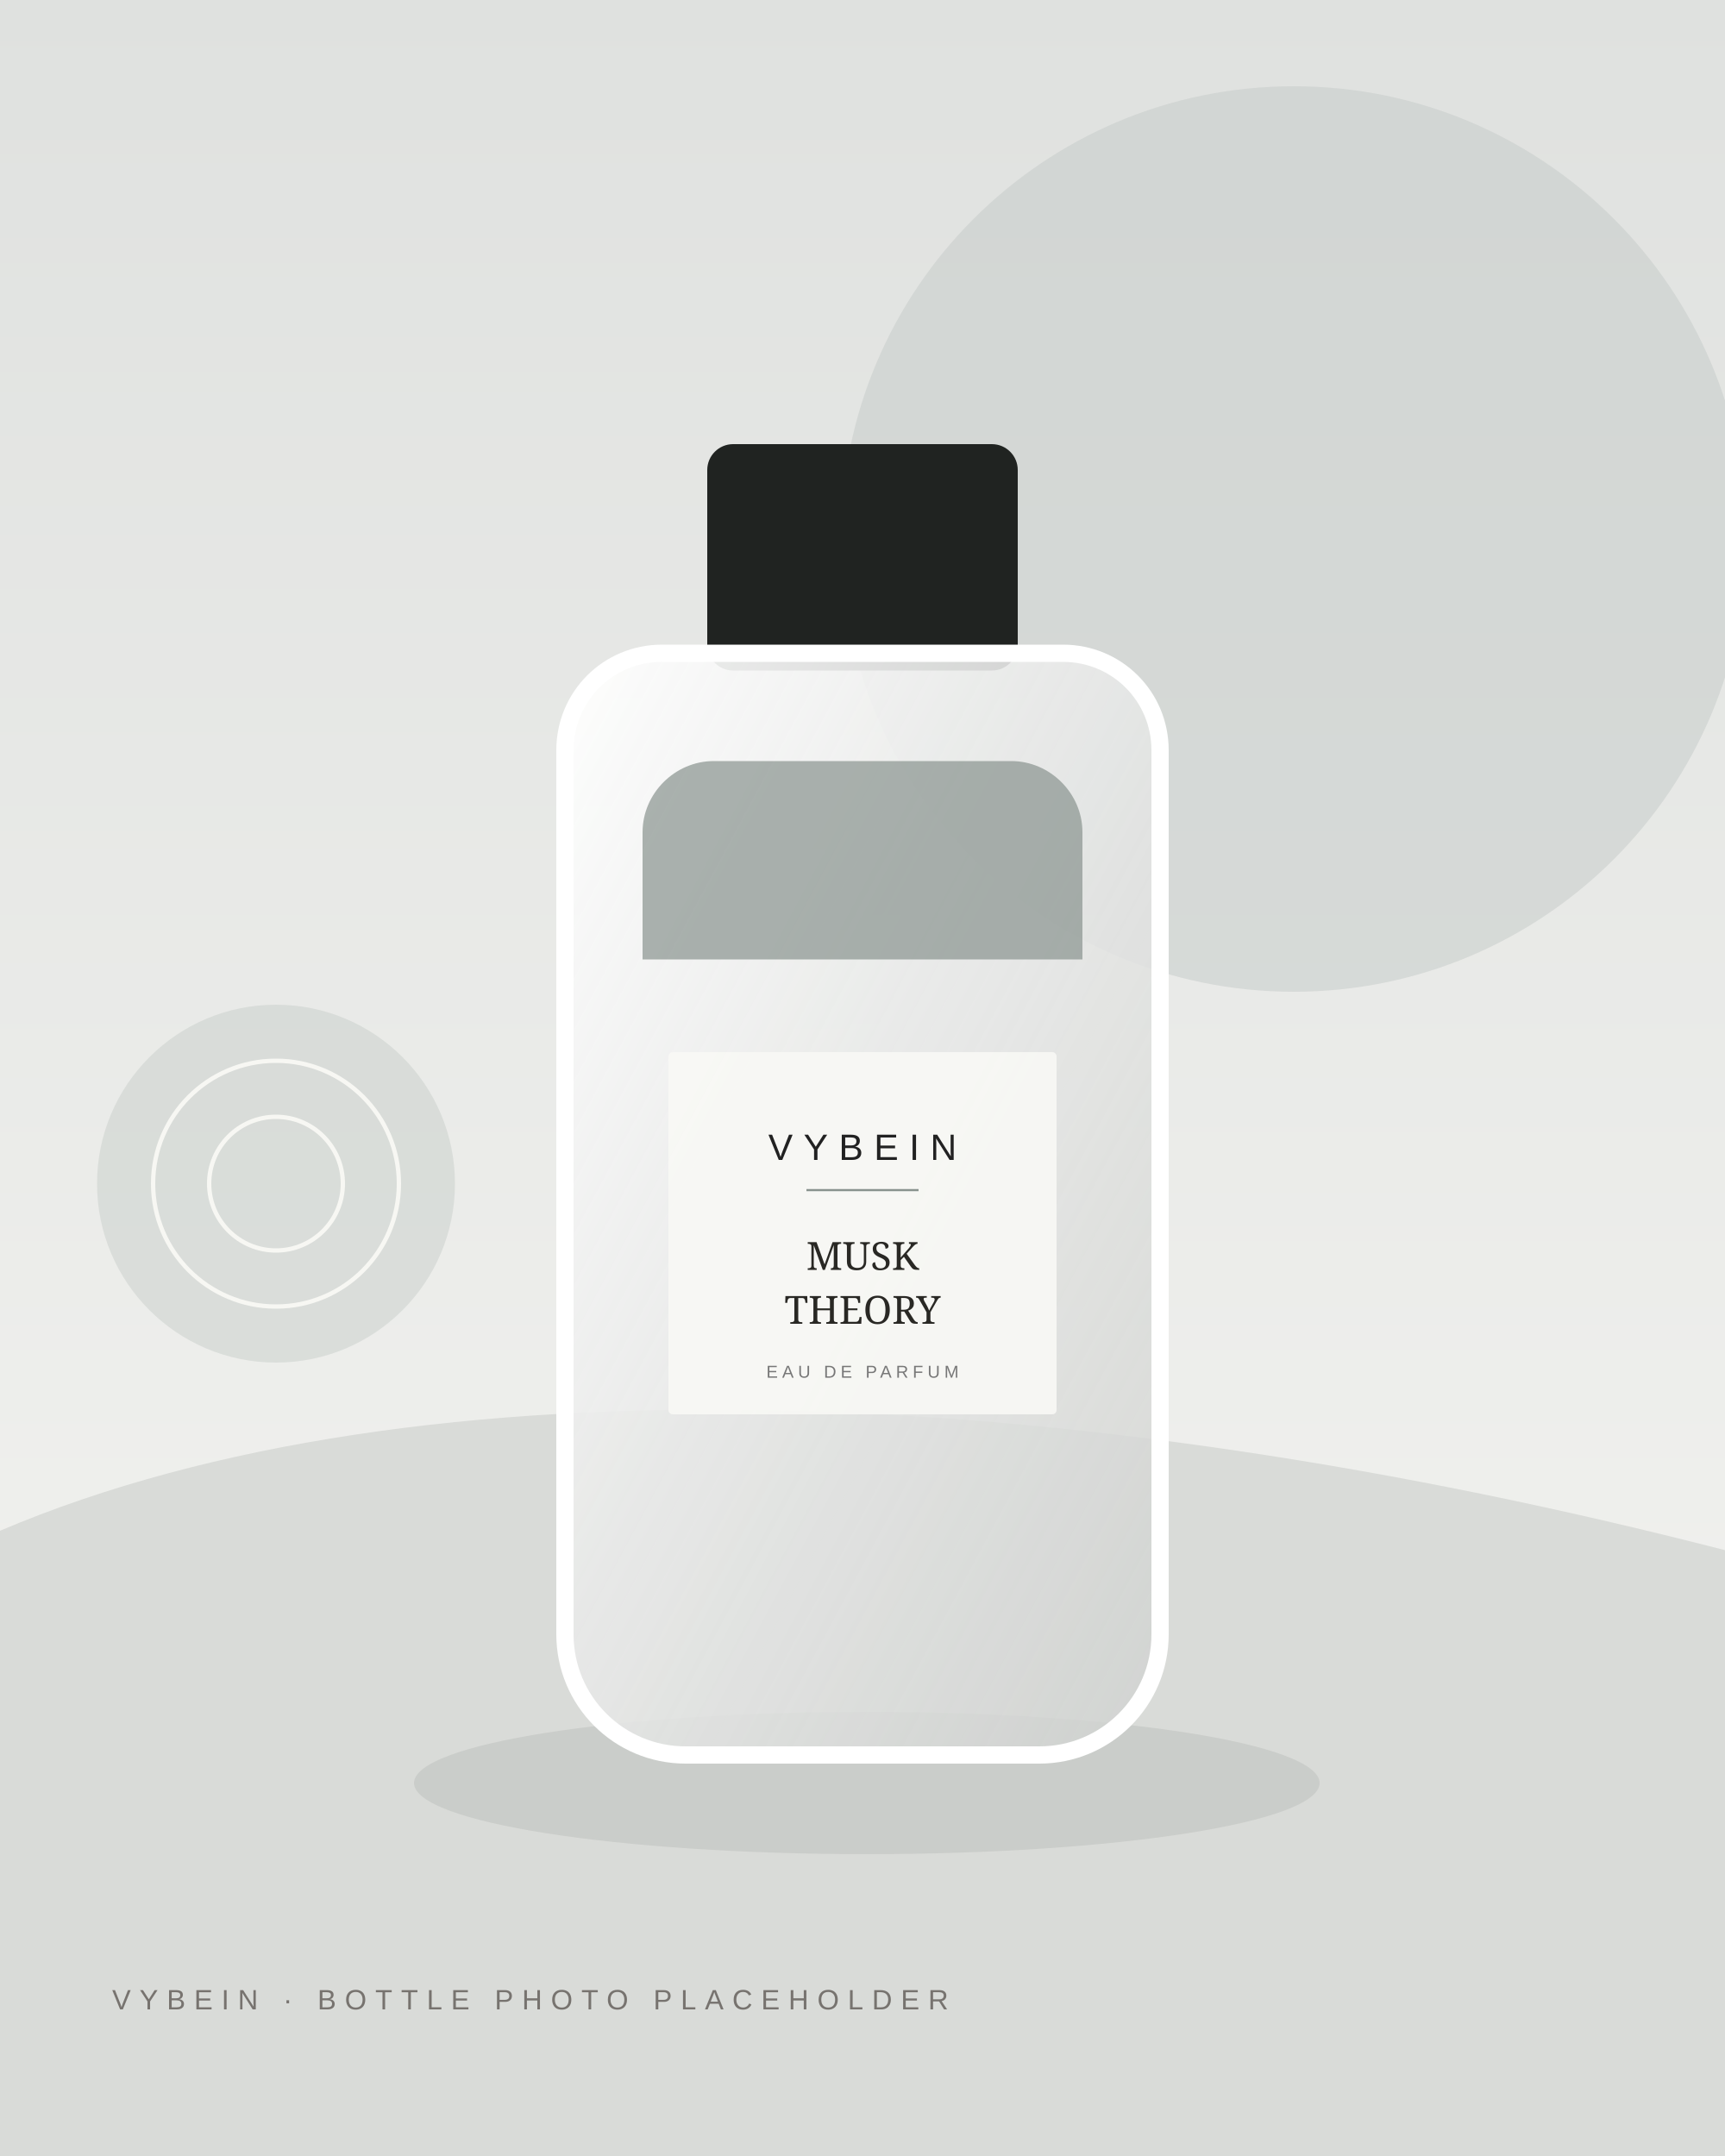
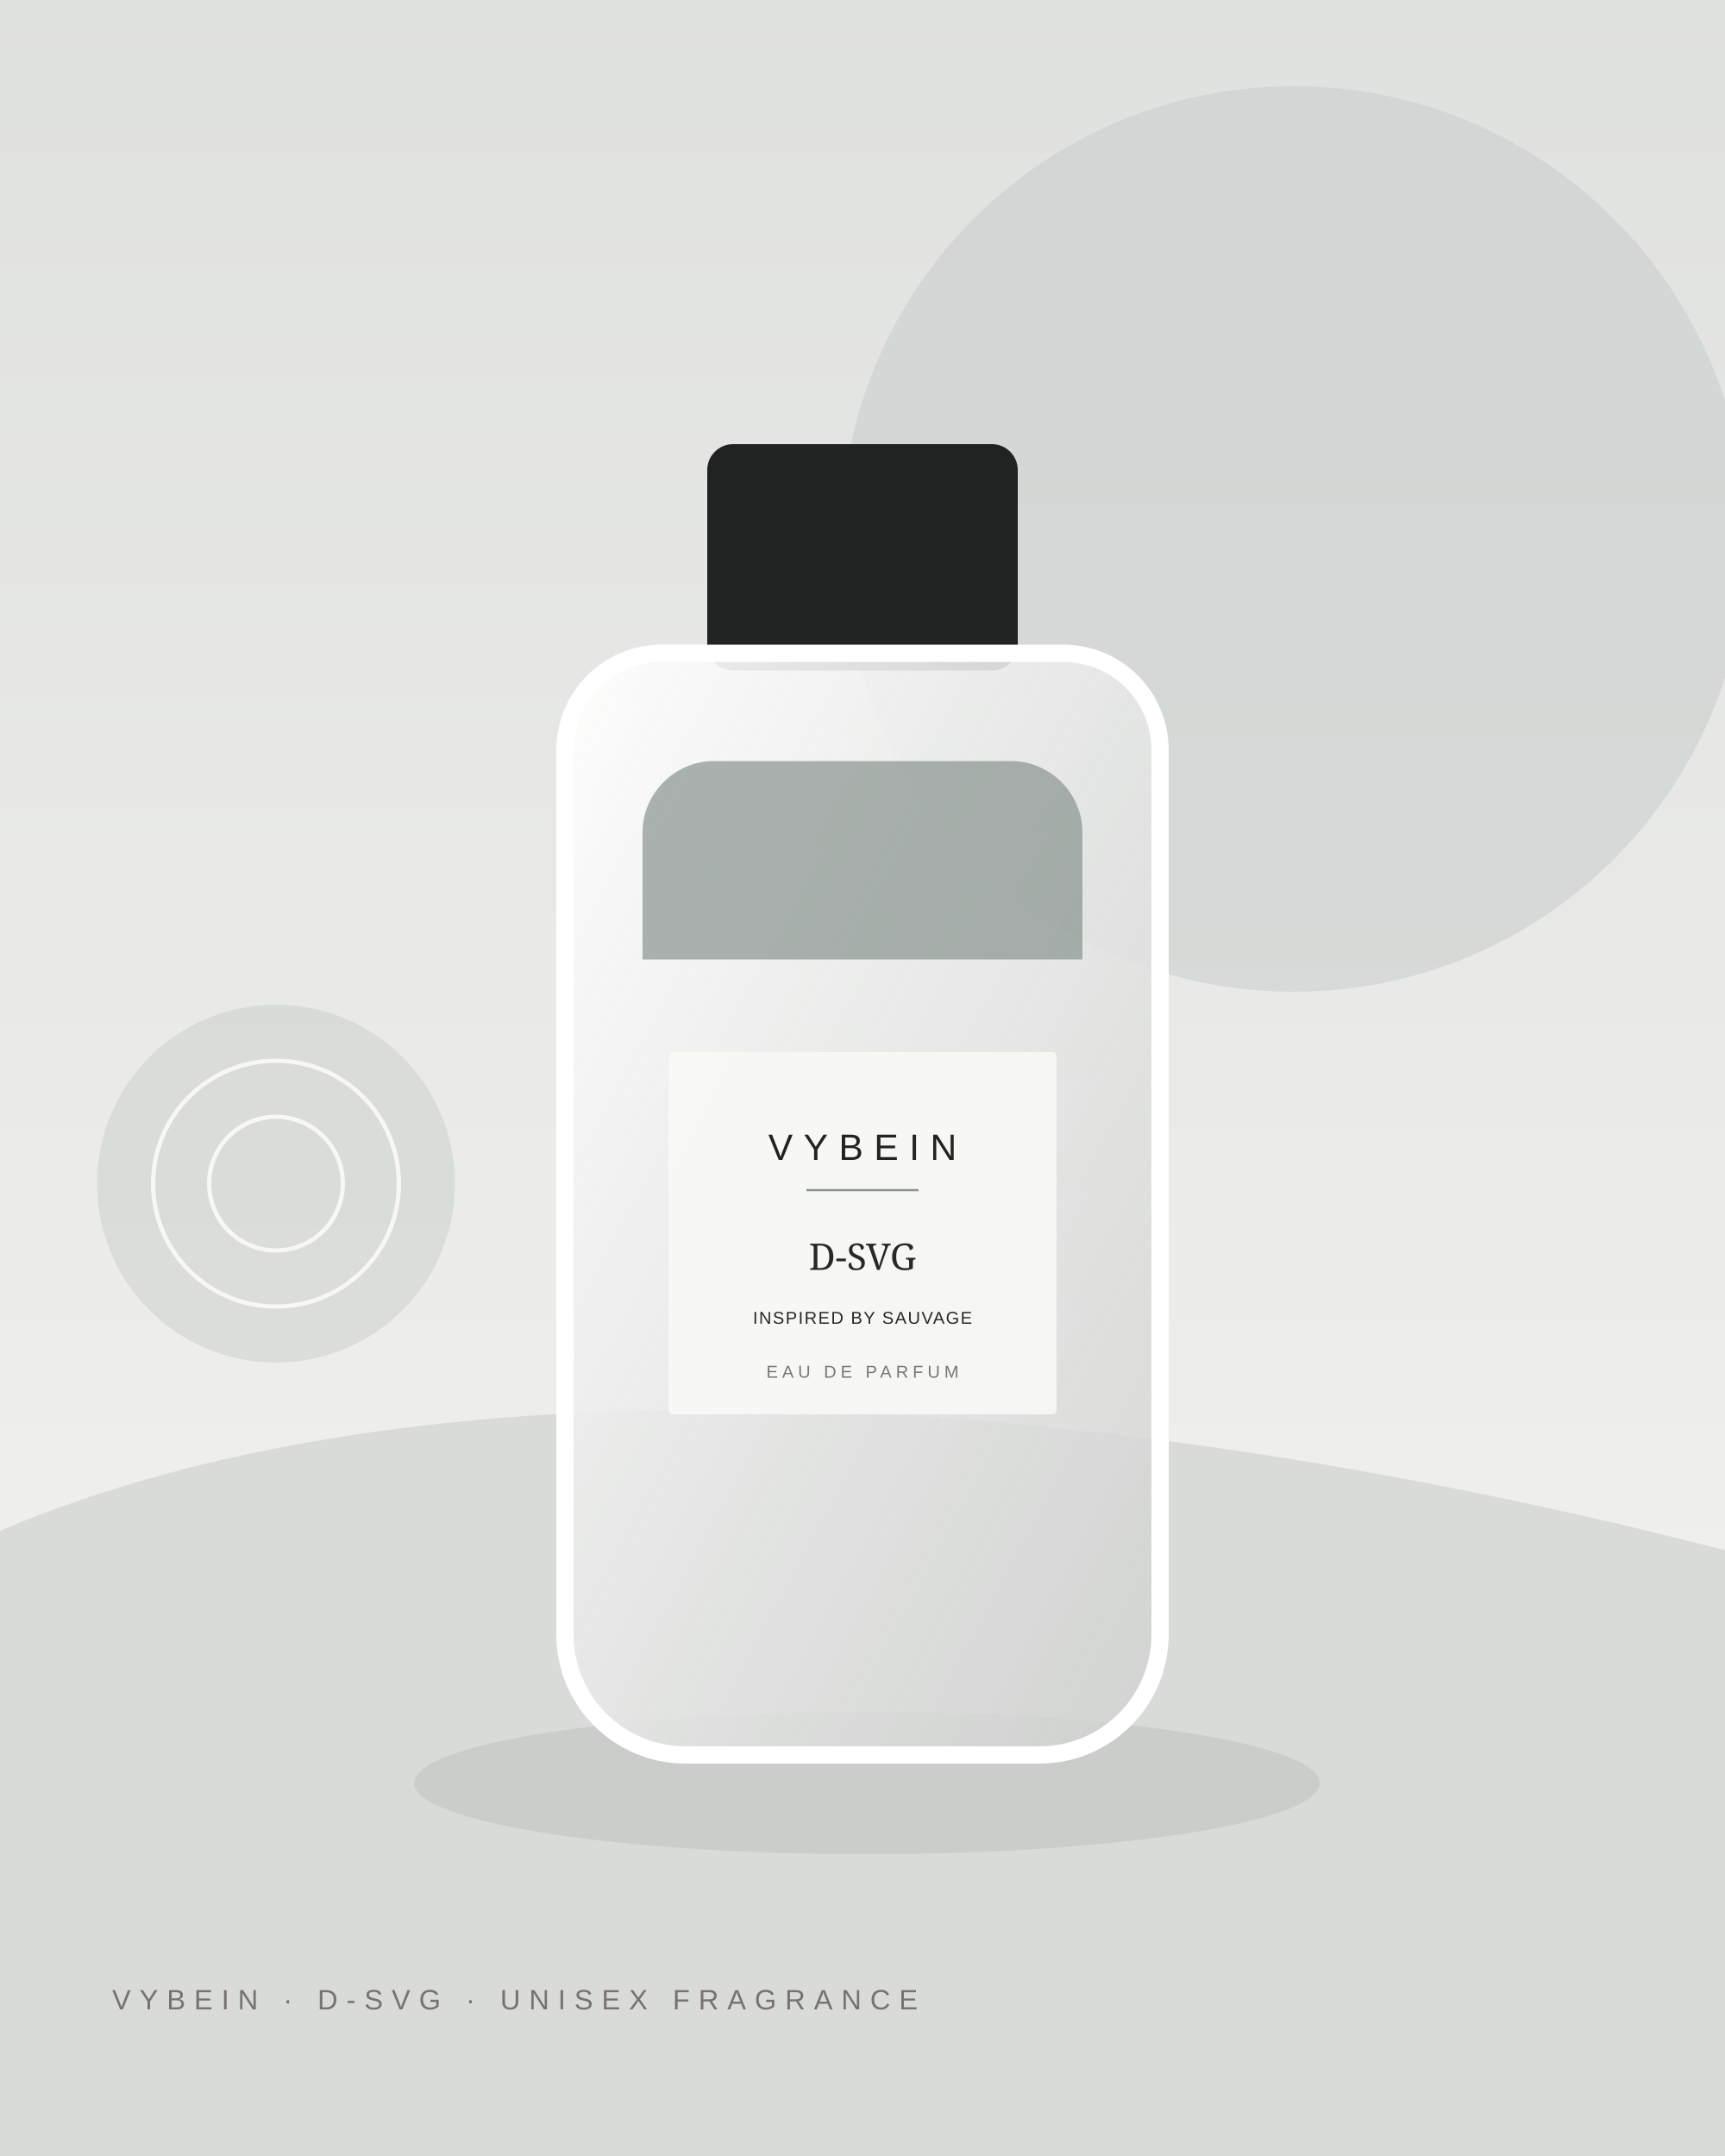
<svg xmlns="http://www.w3.org/2000/svg" viewBox="0 0 800 1000" role="img" aria-labelledby="title desc">
  <defs>
    <linearGradient id="glass" x2="1" y2="1">
      <stop stop-color="#fff" stop-opacity=".95" />
      <stop offset="1" stop-color="#cfd1cf" stop-opacity=".78" />
    </linearGradient>
    <linearGradient id="bg" x2="0" y2="1">
      <stop stop-color="#dfe1df" />
      <stop offset="1" stop-color="#f5f5f2" />
    </linearGradient>
  </defs>
  <path fill="url(#bg)" d="M0 0h800v1000H0z" />
  <circle cx="600" cy="250" r="210" fill="#c7ccca" opacity=".55" />
  <path d="M0 710c195-83 497-69 800 9v281H0z" fill="#d9dbd8" />
  <ellipse cx="402" cy="827" rx="210" ry="33" fill="#989b98" opacity=".22" />
  <rect x="328" y="206" width="144" height="105" rx="12" fill="#202321" />
  <path d="M307 303h186c25 0 45 20 45 45v410c0 31-25 56-56 56H318c-31 0-56-25-56-56V348c0-25 20-45 45-45Z" fill="url(#glass)" stroke="#fff" stroke-width="8" />
  <path d="M298 386c0-18 15-33 33-33h138c18 0 33 15 33 33v59H298z" fill="#89938e" opacity=".7" />
  <rect x="310" y="488" width="180" height="168" rx="2" fill="#f8f8f5" opacity=".9" />
  <text x="400" y="538" text-anchor="middle" font-family="Arial,sans-serif" font-size="17" letter-spacing="5" fill="#222">VYBEIN</text>
  <path d="M374 552h52" stroke="#89938e" />
-   <text x="400" y="589" text-anchor="middle" font-family="Georgia,serif" font-size="18" fill="#292824">MUSK</text>
-   <text x="400" y="614" text-anchor="middle" font-family="Georgia,serif" font-size="18" fill="#292824">THEORY</text>
+   <text x="400" y="589" text-anchor="middle" font-family="Georgia,serif" font-size="17" fill="#292824">D-SVG</text>
+   <text x="400" y="614" text-anchor="middle" font-family="Arial,sans-serif" font-size="8" letter-spacing=".6" fill="#292824">INSPIRED BY SAUVAGE</text>
  <text x="400" y="639" text-anchor="middle" font-family="Arial,sans-serif" font-size="8" letter-spacing="2" fill="#777">EAU DE PARFUM</text>
  <circle cx="128" cy="549" r="83" fill="#c8ceca" opacity=".5" />
  <circle cx="128" cy="549" r="57" fill="none" stroke="#f7f7f3" stroke-width="2" />
  <circle cx="128" cy="549" r="31" fill="none" stroke="#f7f7f3" stroke-width="2" />
-   <text x="52" y="932" font-family="Arial,sans-serif" font-size="13" letter-spacing="4" fill="#77736f">VYBEIN · BOTTLE PHOTO PLACEHOLDER</text>
+   <text x="52" y="932" font-family="Arial,sans-serif" font-size="13" letter-spacing="4" fill="#77736f">VYBEIN · D-SVG · UNISEX FRAGRANCE</text>
</svg>
